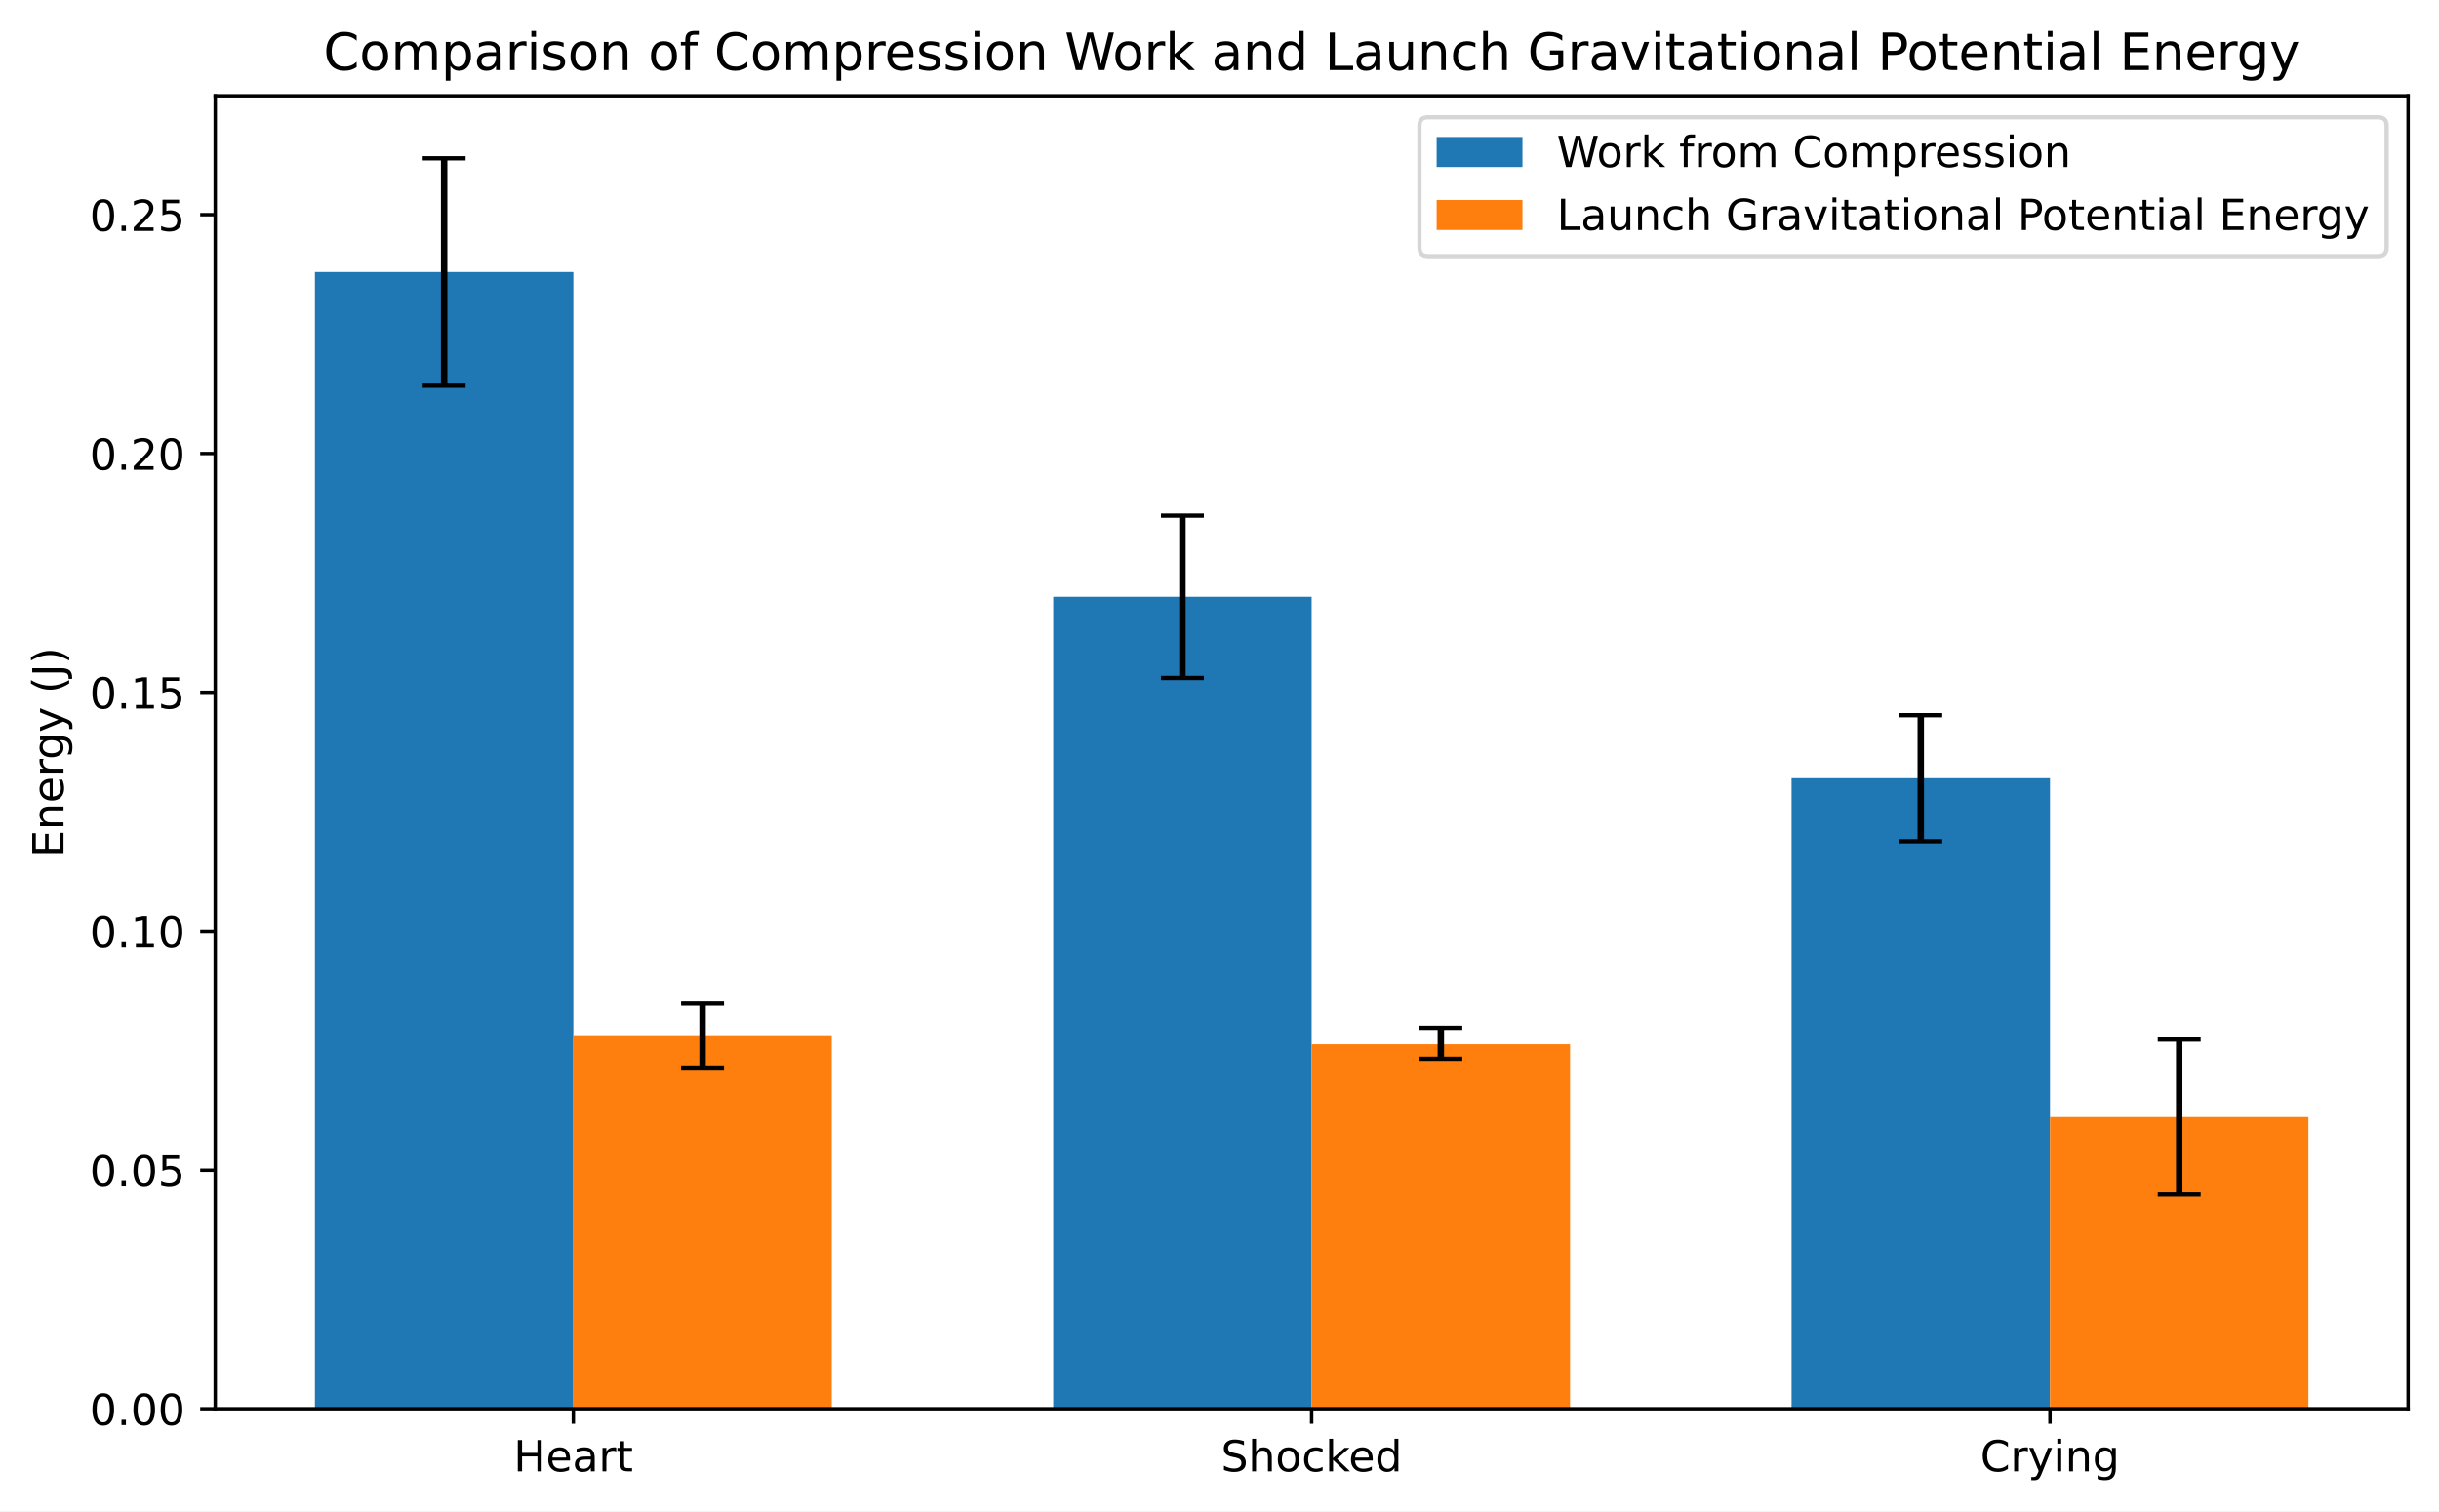
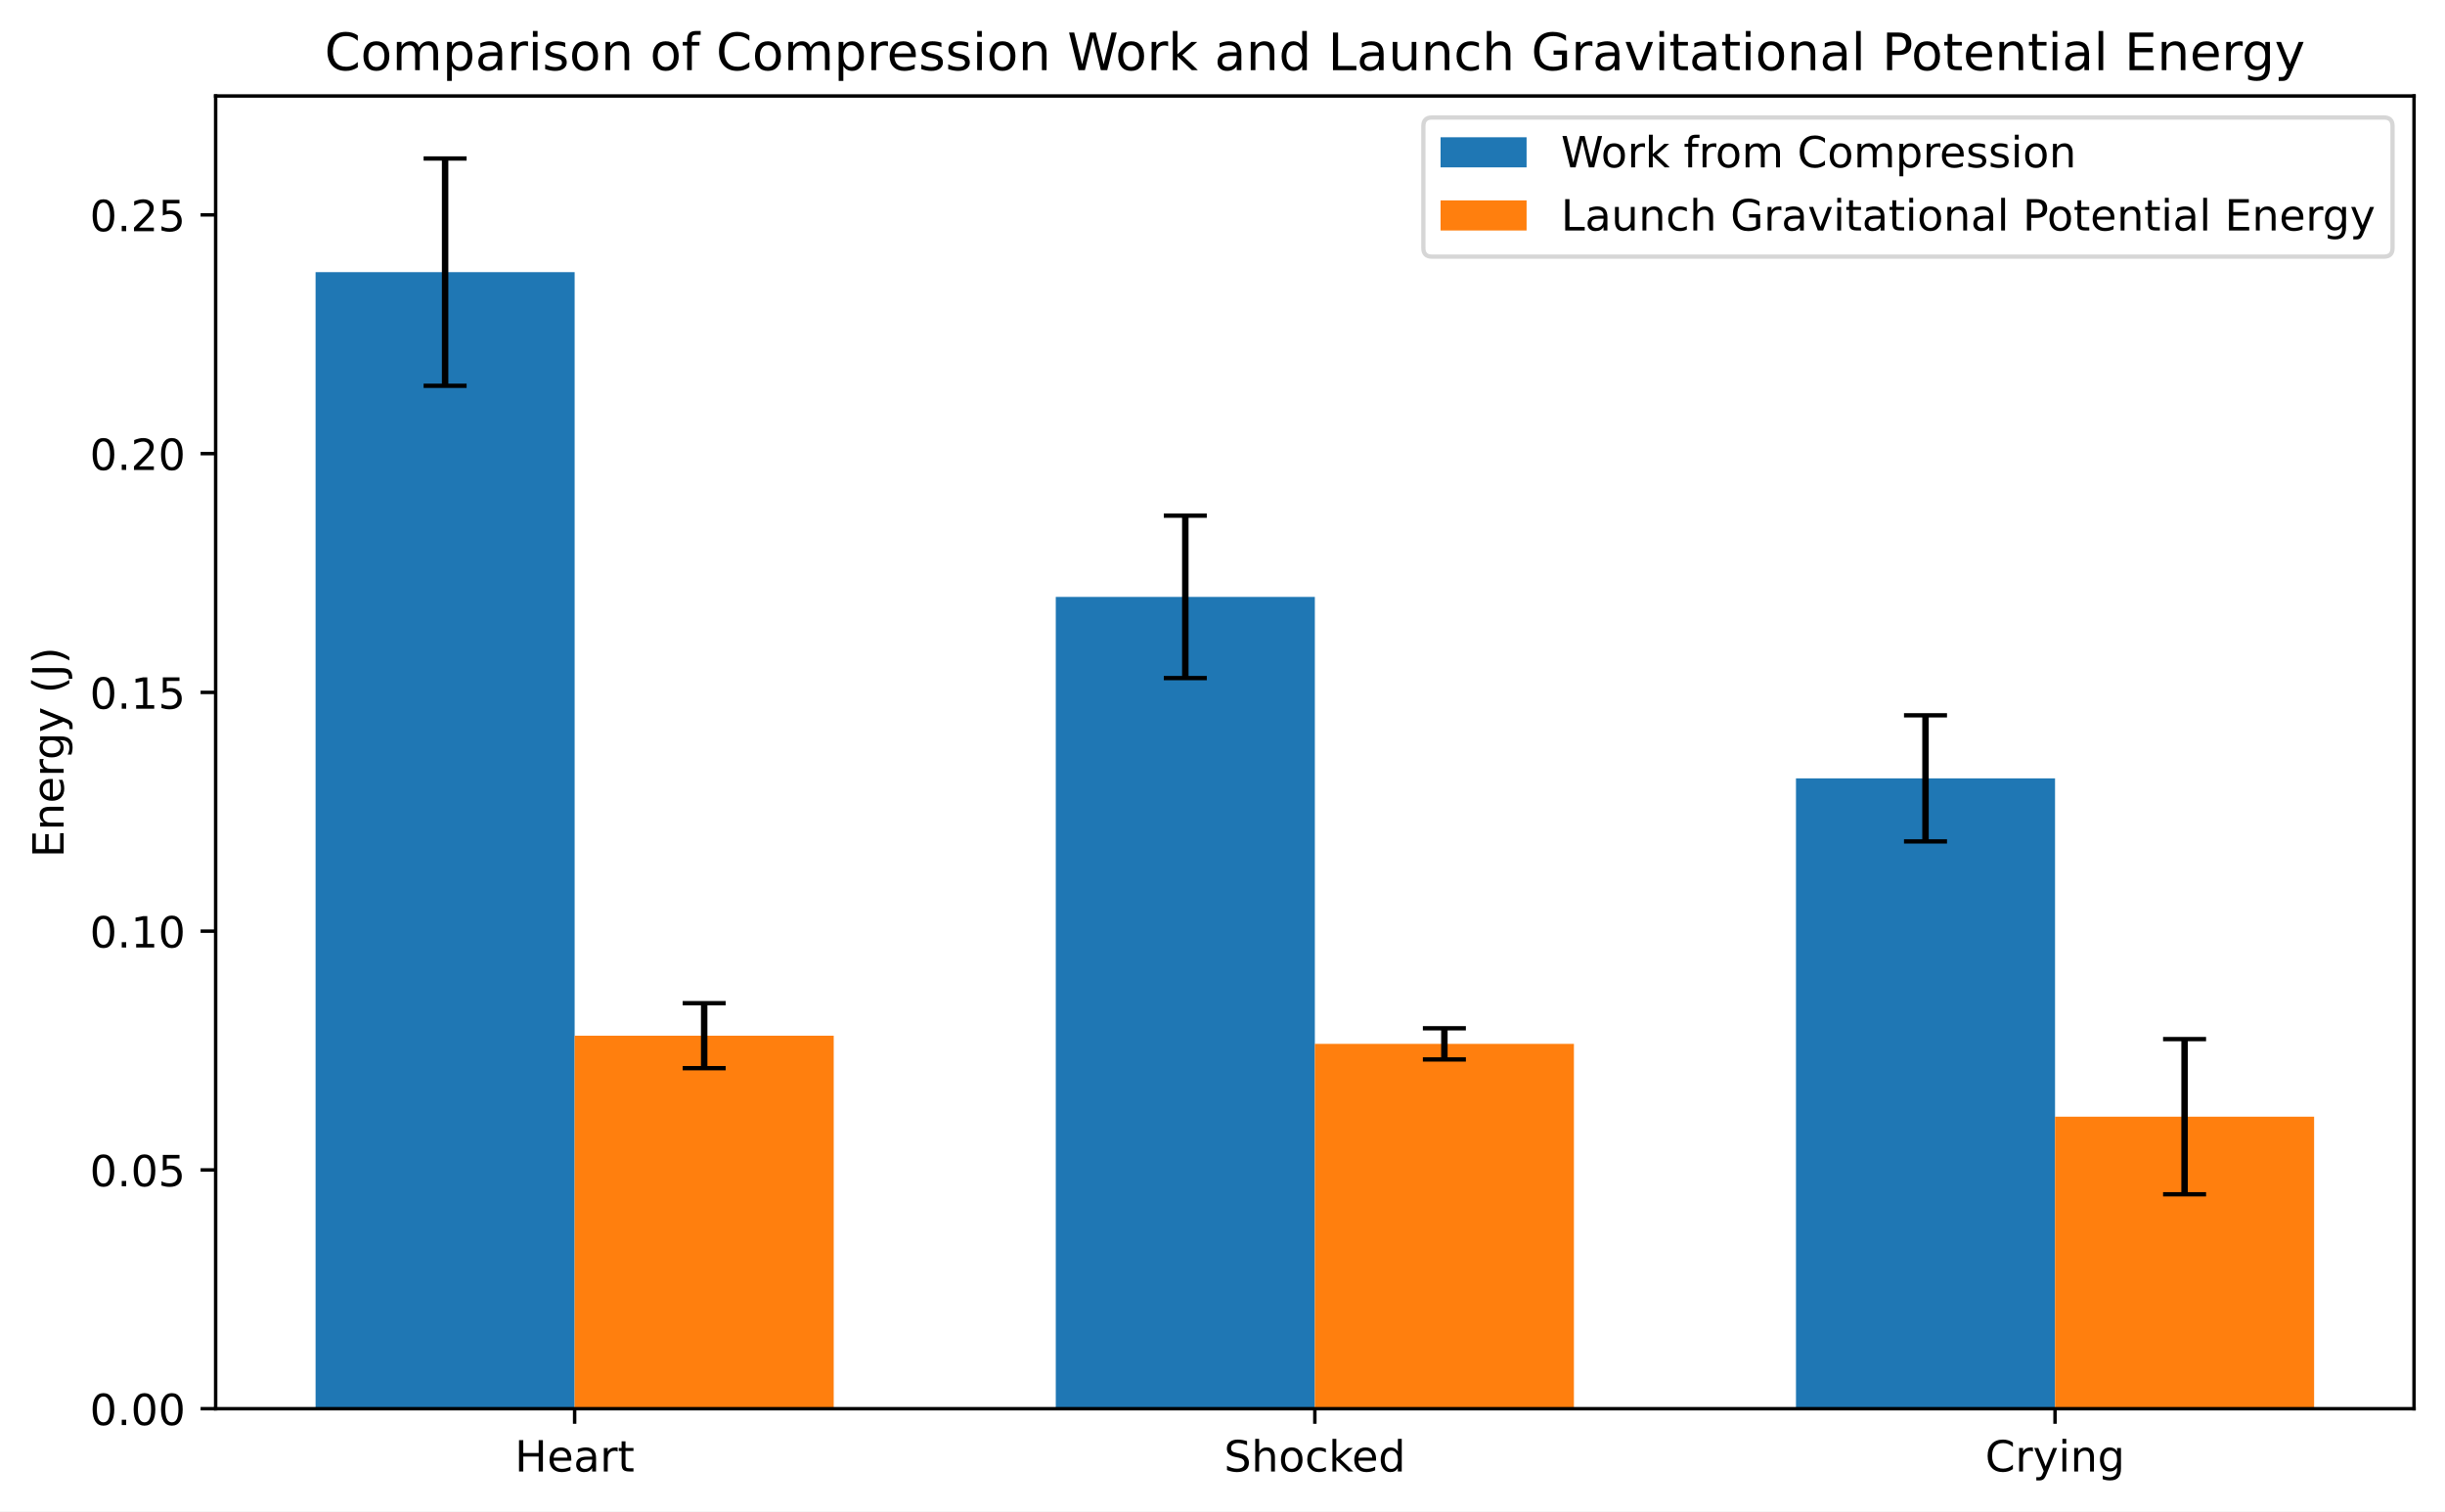
- <svg xmlns="http://www.w3.org/2000/svg" xmlns:xlink="http://www.w3.org/1999/xlink" width="568.299pt" height="352.156pt" viewBox="0 0 568.299 352.156" version="1.1">
+ <svg xmlns="http://www.w3.org/2000/svg" xmlns:xlink="http://www.w3.org/1999/xlink" width="568.524pt" height="351.436pt" viewBox="0 0 568.524 351.436" version="1.1">
  <defs>
    <style type="text/css">*{stroke-linejoin: round; stroke-linecap: butt}</style>
  </defs>
  <g id="figure_1">
    <g id="patch_1">
-       <path d="M 0 352.156  L 568.299 352.156  L 568.299 0  L 0 0  z " style="fill: #ffffff" />
+       <path d="M 0 351.436  L 568.524 351.436  L 568.524 0  L 0 0  z " style="fill: #ffffff" />
    </g>
    <g id="axes_1">
      <g id="patch_2">
-         <path d="M 50.144 328.278  L 561.099 328.278  L 561.099 22.318  L 50.144 22.318  z " style="fill: #ffffff" />
+         <path d="M 50.144 327.558  L 561.324 327.558  L 561.324 22.318  L 50.144 22.318  z " style="fill: #ffffff" />
      </g>
      <g id="patch_3">
-         <path d="M 73.369 328.278  L 133.583 328.278  L 133.583 63.378  L 73.369 63.378  z " clip-path="url(#pbc388dd946)" style="fill: #1f77b4" />
+         <path d="M 73.379 327.558  L 133.619 327.558  L 133.619 63.281  L 73.379 63.281  z " clip-path="url(#p29246446b5)" style="fill: #1f77b4" />
      </g>
      <g id="patch_4">
-         <path d="M 245.408 328.278  L 305.621 328.278  L 305.621 139.064  L 245.408 139.064  z " clip-path="url(#pbc388dd946)" style="fill: #1f77b4" />
+         <path d="M 245.494 327.558  L 305.734 327.558  L 305.734 138.789  L 245.494 138.789  z " clip-path="url(#p29246446b5)" style="fill: #1f77b4" />
      </g>
      <g id="patch_5">
-         <path d="M 417.446 328.278  L 477.66 328.278  L 477.66 181.359  L 417.446 181.359  z " clip-path="url(#pbc388dd946)" style="fill: #1f77b4" />
+         <path d="M 417.608 327.558  L 477.848 327.558  L 477.848 180.984  L 417.608 180.984  z " clip-path="url(#p29246446b5)" style="fill: #1f77b4" />
      </g>
      <g id="patch_6">
-         <path d="M 133.583 328.278  L 193.796 328.278  L 193.796 241.339  L 133.583 241.339  z " clip-path="url(#pbc388dd946)" style="fill: #ff7f0e" />
+         <path d="M 133.619 327.558  L 193.859 327.558  L 193.859 240.823  L 133.619 240.823  z " clip-path="url(#p29246446b5)" style="fill: #ff7f0e" />
      </g>
      <g id="patch_7">
-         <path d="M 305.621 328.278  L 365.835 328.278  L 365.835 243.241  L 305.621 243.241  z " clip-path="url(#pbc388dd946)" style="fill: #ff7f0e" />
+         <path d="M 305.734 327.558  L 365.974 327.558  L 365.974 242.722  L 305.734 242.722  z " clip-path="url(#p29246446b5)" style="fill: #ff7f0e" />
      </g>
      <g id="patch_8">
-         <path d="M 477.66 328.278  L 537.874 328.278  L 537.874 260.218  L 477.66 260.218  z " clip-path="url(#pbc388dd946)" style="fill: #ff7f0e" />
+         <path d="M 477.848 327.558  L 538.088 327.558  L 538.088 259.658  L 477.848 259.658  z " clip-path="url(#p29246446b5)" style="fill: #ff7f0e" />
      </g>
      <g id="matplotlib.axis_1">
        <g id="xtick_1">
          <g id="line2d_1">
            <defs>
-               <path id="m16e2a3ed8b" d="M 0 0  L 0 3.5  " style="stroke: #000000; stroke-width: 0.8" />
+               <path id="ma2f8fd6ede" d="M 0 0  L 0 3.5  " style="stroke: #000000; stroke-width: 0.8" />
            </defs>
            <g>
-               <use xlink:href="#m16e2a3ed8b" x="133.583" y="328.278" style="stroke: #000000; stroke-width: 0.8" />
+               <use xlink:href="#ma2f8fd6ede" x="133.619" y="327.558" style="stroke: #000000; stroke-width: 0.8" />
            </g>
          </g>
          <g id="text_1">
-             <g transform="translate(119.6661 342.8766) scale(0.1 -0.1)">
+             <g transform="translate(119.7029 342.1566) scale(0.1 -0.1)">
              <defs>
                <path id="DejaVuSans-48" d="M 628 4666  L 1259 4666  L 1259 2753  L 3553 2753  L 3553 4666  L 4184 4666  L 4184 0  L 3553 0  L 3553 2222  L 1259 2222  L 1259 0  L 628 0  L 628 4666  z " transform="scale(0.015625)" />
                <path id="DejaVuSans-65" d="M 3597 1894  L 3597 1613  L 953 1613  Q 991 1019 1311 708  Q 1631 397 2203 397  Q 2534 397 2845 478  Q 3156 559 3463 722  L 3463 178  Q 3153 47 2828 -22  Q 2503 -91 2169 -91  Q 1331 -91 842 396  Q 353 884 353 1716  Q 353 2575 817 3079  Q 1281 3584 2069 3584  Q 2775 3584 3186 3129  Q 3597 2675 3597 1894  z M 3022 2063  Q 3016 2534 2758 2815  Q 2500 3097 2075 3097  Q 1594 3097 1305 2825  Q 1016 2553 972 2059  L 3022 2063  z " transform="scale(0.015625)" />
                <path id="DejaVuSans-61" d="M 2194 1759  Q 1497 1759 1228 1600  Q 959 1441 959 1056  Q 959 750 1161 570  Q 1363 391 1709 391  Q 2188 391 2477 730  Q 2766 1069 2766 1631  L 2766 1759  L 2194 1759  z M 3341 1997  L 3341 0  L 2766 0  L 2766 531  Q 2569 213 2275 61  Q 1981 -91 1556 -91  Q 1019 -91 701 211  Q 384 513 384 1019  Q 384 1609 779 1909  Q 1175 2209 1959 2209  L 2766 2209  L 2766 2266  Q 2766 2663 2505 2880  Q 2244 3097 1772 3097  Q 1472 3097 1187 3025  Q 903 2953 641 2809  L 641 3341  Q 956 3463 1253 3523  Q 1550 3584 1831 3584  Q 2591 3584 2966 3190  Q 3341 2797 3341 1997  z " transform="scale(0.015625)" />
                <path id="DejaVuSans-72" d="M 2631 2963  Q 2534 3019 2420 3045  Q 2306 3072 2169 3072  Q 1681 3072 1420 2755  Q 1159 2438 1159 1844  L 1159 0  L 581 0  L 581 3500  L 1159 3500  L 1159 2956  Q 1341 3275 1631 3429  Q 1922 3584 2338 3584  Q 2397 3584 2469 3576  Q 2541 3569 2628 3553  L 2631 2963  z " transform="scale(0.015625)" />
                <path id="DejaVuSans-74" d="M 1172 4494  L 1172 3500  L 2356 3500  L 2356 3053  L 1172 3053  L 1172 1153  Q 1172 725 1289 603  Q 1406 481 1766 481  L 2356 481  L 2356 0  L 1766 0  Q 1100 0 847 248  Q 594 497 594 1153  L 594 3053  L 172 3053  L 172 3500  L 594 3500  L 594 4494  L 1172 4494  z " transform="scale(0.015625)" />
              </defs>
              <use xlink:href="#DejaVuSans-48" />
              <use xlink:href="#DejaVuSans-65" transform="translate(75.19531 0)" />
              <use xlink:href="#DejaVuSans-61" transform="translate(136.7188 0)" />
              <use xlink:href="#DejaVuSans-72" transform="translate(197.998 0)" />
              <use xlink:href="#DejaVuSans-74" transform="translate(239.1113 0)" />
            </g>
          </g>
        </g>
        <g id="xtick_2">
          <g id="line2d_2">
            <g>
-               <use xlink:href="#m16e2a3ed8b" x="305.621" y="328.278" style="stroke: #000000; stroke-width: 0.8" />
+               <use xlink:href="#ma2f8fd6ede" x="305.734" y="327.558" style="stroke: #000000; stroke-width: 0.8" />
            </g>
          </g>
          <g id="text_2">
-             <g transform="translate(284.5048 342.8766) scale(0.1 -0.1)">
+             <g transform="translate(284.6173 342.1566) scale(0.1 -0.1)">
              <defs>
                <path id="DejaVuSans-53" d="M 3425 4513  L 3425 3897  Q 3066 4069 2747 4153  Q 2428 4238 2131 4238  Q 1616 4238 1336 4038  Q 1056 3838 1056 3469  Q 1056 3159 1242 3001  Q 1428 2844 1947 2747  L 2328 2669  Q 3034 2534 3370 2195  Q 3706 1856 3706 1288  Q 3706 609 3251 259  Q 2797 -91 1919 -91  Q 1588 -91 1214 -16  Q 841 59 441 206  L 441 856  Q 825 641 1194 531  Q 1563 422 1919 422  Q 2459 422 2753 634  Q 3047 847 3047 1241  Q 3047 1584 2836 1778  Q 2625 1972 2144 2069  L 1759 2144  Q 1053 2284 737 2584  Q 422 2884 422 3419  Q 422 4038 858 4394  Q 1294 4750 2059 4750  Q 2388 4750 2728 4690  Q 3069 4631 3425 4513  z " transform="scale(0.015625)" />
                <path id="DejaVuSans-68" d="M 3513 2113  L 3513 0  L 2938 0  L 2938 2094  Q 2938 2591 2744 2837  Q 2550 3084 2163 3084  Q 1697 3084 1428 2787  Q 1159 2491 1159 1978  L 1159 0  L 581 0  L 581 4863  L 1159 4863  L 1159 2956  Q 1366 3272 1645 3428  Q 1925 3584 2291 3584  Q 2894 3584 3203 3211  Q 3513 2838 3513 2113  z " transform="scale(0.015625)" />
                <path id="DejaVuSans-6f" d="M 1959 3097  Q 1497 3097 1228 2736  Q 959 2375 959 1747  Q 959 1119 1226 758  Q 1494 397 1959 397  Q 2419 397 2687 759  Q 2956 1122 2956 1747  Q 2956 2369 2687 2733  Q 2419 3097 1959 3097  z M 1959 3584  Q 2709 3584 3137 3096  Q 3566 2609 3566 1747  Q 3566 888 3137 398  Q 2709 -91 1959 -91  Q 1206 -91 779 398  Q 353 888 353 1747  Q 353 2609 779 3096  Q 1206 3584 1959 3584  z " transform="scale(0.015625)" />
                <path id="DejaVuSans-63" d="M 3122 3366  L 3122 2828  Q 2878 2963 2633 3030  Q 2388 3097 2138 3097  Q 1578 3097 1268 2742  Q 959 2388 959 1747  Q 959 1106 1268 751  Q 1578 397 2138 397  Q 2388 397 2633 464  Q 2878 531 3122 666  L 3122 134  Q 2881 22 2623 -34  Q 2366 -91 2075 -91  Q 1284 -91 818 406  Q 353 903 353 1747  Q 353 2603 823 3093  Q 1294 3584 2113 3584  Q 2378 3584 2631 3529  Q 2884 3475 3122 3366  z " transform="scale(0.015625)" />
                <path id="DejaVuSans-6b" d="M 581 4863  L 1159 4863  L 1159 1991  L 2875 3500  L 3609 3500  L 1753 1863  L 3688 0  L 2938 0  L 1159 1709  L 1159 0  L 581 0  L 581 4863  z " transform="scale(0.015625)" />
                <path id="DejaVuSans-64" d="M 2906 2969  L 2906 4863  L 3481 4863  L 3481 0  L 2906 0  L 2906 525  Q 2725 213 2448 61  Q 2172 -91 1784 -91  Q 1150 -91 751 415  Q 353 922 353 1747  Q 353 2572 751 3078  Q 1150 3584 1784 3584  Q 2172 3584 2448 3432  Q 2725 3281 2906 2969  z M 947 1747  Q 947 1113 1208 752  Q 1469 391 1925 391  Q 2381 391 2643 752  Q 2906 1113 2906 1747  Q 2906 2381 2643 2742  Q 2381 3103 1925 3103  Q 1469 3103 1208 2742  Q 947 2381 947 1747  z " transform="scale(0.015625)" />
              </defs>
              <use xlink:href="#DejaVuSans-53" />
              <use xlink:href="#DejaVuSans-68" transform="translate(63.47656 0)" />
              <use xlink:href="#DejaVuSans-6f" transform="translate(126.8555 0)" />
              <use xlink:href="#DejaVuSans-63" transform="translate(188.0371 0)" />
              <use xlink:href="#DejaVuSans-6b" transform="translate(243.0176 0)" />
              <use xlink:href="#DejaVuSans-65" transform="translate(297.3027 0)" />
              <use xlink:href="#DejaVuSans-64" transform="translate(358.8262 0)" />
            </g>
          </g>
        </g>
        <g id="xtick_3">
          <g id="line2d_3">
            <g>
-               <use xlink:href="#m16e2a3ed8b" x="477.66" y="328.278" style="stroke: #000000; stroke-width: 0.8" />
+               <use xlink:href="#ma2f8fd6ede" x="477.848" y="327.558" style="stroke: #000000; stroke-width: 0.8" />
            </g>
          </g>
          <g id="text_3">
-             <g transform="translate(461.4217 342.8766) scale(0.1 -0.1)">
+             <g transform="translate(461.6099 342.1566) scale(0.1 -0.1)">
              <defs>
                <path id="DejaVuSans-43" d="M 4122 4306  L 4122 3641  Q 3803 3938 3442 4084  Q 3081 4231 2675 4231  Q 1875 4231 1450 3742  Q 1025 3253 1025 2328  Q 1025 1406 1450 917  Q 1875 428 2675 428  Q 3081 428 3442 575  Q 3803 722 4122 1019  L 4122 359  Q 3791 134 3420 21  Q 3050 -91 2638 -91  Q 1578 -91 968 557  Q 359 1206 359 2328  Q 359 3453 968 4101  Q 1578 4750 2638 4750  Q 3056 4750 3426 4639  Q 3797 4528 4122 4306  z " transform="scale(0.015625)" />
                <path id="DejaVuSans-79" d="M 2059 -325  Q 1816 -950 1584 -1140  Q 1353 -1331 966 -1331  L 506 -1331  L 506 -850  L 844 -850  Q 1081 -850 1212 -737  Q 1344 -625 1503 -206  L 1606 56  L 191 3500  L 800 3500  L 1894 763  L 2988 3500  L 3597 3500  L 2059 -325  z " transform="scale(0.015625)" />
                <path id="DejaVuSans-69" d="M 603 3500  L 1178 3500  L 1178 0  L 603 0  L 603 3500  z M 603 4863  L 1178 4863  L 1178 4134  L 603 4134  L 603 4863  z " transform="scale(0.015625)" />
                <path id="DejaVuSans-6e" d="M 3513 2113  L 3513 0  L 2938 0  L 2938 2094  Q 2938 2591 2744 2837  Q 2550 3084 2163 3084  Q 1697 3084 1428 2787  Q 1159 2491 1159 1978  L 1159 0  L 581 0  L 581 3500  L 1159 3500  L 1159 2956  Q 1366 3272 1645 3428  Q 1925 3584 2291 3584  Q 2894 3584 3203 3211  Q 3513 2838 3513 2113  z " transform="scale(0.015625)" />
                <path id="DejaVuSans-67" d="M 2906 1791  Q 2906 2416 2648 2759  Q 2391 3103 1925 3103  Q 1463 3103 1205 2759  Q 947 2416 947 1791  Q 947 1169 1205 825  Q 1463 481 1925 481  Q 2391 481 2648 825  Q 2906 1169 2906 1791  z M 3481 434  Q 3481 -459 3084 -895  Q 2688 -1331 1869 -1331  Q 1566 -1331 1297 -1286  Q 1028 -1241 775 -1147  L 775 -588  Q 1028 -725 1275 -790  Q 1522 -856 1778 -856  Q 2344 -856 2625 -561  Q 2906 -266 2906 331  L 2906 616  Q 2728 306 2450 153  Q 2172 0 1784 0  Q 1141 0 747 490  Q 353 981 353 1791  Q 353 2603 747 3093  Q 1141 3584 1784 3584  Q 2172 3584 2450 3431  Q 2728 3278 2906 2969  L 2906 3500  L 3481 3500  L 3481 434  z " transform="scale(0.015625)" />
              </defs>
              <use xlink:href="#DejaVuSans-43" />
              <use xlink:href="#DejaVuSans-72" transform="translate(69.82422 0)" />
              <use xlink:href="#DejaVuSans-79" transform="translate(110.9375 0)" />
              <use xlink:href="#DejaVuSans-69" transform="translate(170.1172 0)" />
              <use xlink:href="#DejaVuSans-6e" transform="translate(197.9004 0)" />
              <use xlink:href="#DejaVuSans-67" transform="translate(261.2793 0)" />
            </g>
          </g>
        </g>
      </g>
      <g id="matplotlib.axis_2">
        <g id="ytick_1">
          <g id="line2d_4">
            <defs>
-               <path id="m421b6f13b8" d="M 0 0  L -3.5 0  " style="stroke: #000000; stroke-width: 0.8" />
+               <path id="ma02448198e" d="M 0 0  L -3.5 0  " style="stroke: #000000; stroke-width: 0.8" />
            </defs>
            <g>
-               <use xlink:href="#m421b6f13b8" x="50.144" y="328.278" style="stroke: #000000; stroke-width: 0.8" />
+               <use xlink:href="#ma02448198e" x="50.144" y="327.558" style="stroke: #000000; stroke-width: 0.8" />
            </g>
          </g>
          <g id="text_4">
-             <g transform="translate(20.87813 332.0773) scale(0.1 -0.1)">
+             <g transform="translate(20.87813 331.3573) scale(0.1 -0.1)">
              <defs>
                <path id="DejaVuSans-30" d="M 2034 4250  Q 1547 4250 1301 3770  Q 1056 3291 1056 2328  Q 1056 1369 1301 889  Q 1547 409 2034 409  Q 2525 409 2770 889  Q 3016 1369 3016 2328  Q 3016 3291 2770 3770  Q 2525 4250 2034 4250  z M 2034 4750  Q 2819 4750 3233 4129  Q 3647 3509 3647 2328  Q 3647 1150 3233 529  Q 2819 -91 2034 -91  Q 1250 -91 836 529  Q 422 1150 422 2328  Q 422 3509 836 4129  Q 1250 4750 2034 4750  z " transform="scale(0.015625)" />
                <path id="DejaVuSans-2e" d="M 684 794  L 1344 794  L 1344 0  L 684 0  L 684 794  z " transform="scale(0.015625)" />
              </defs>
              <use xlink:href="#DejaVuSans-30" />
              <use xlink:href="#DejaVuSans-2e" transform="translate(63.62305 0)" />
              <use xlink:href="#DejaVuSans-30" transform="translate(95.41016 0)" />
              <use xlink:href="#DejaVuSans-30" transform="translate(159.0332 0)" />
            </g>
          </g>
        </g>
        <g id="ytick_2">
          <g id="line2d_5">
            <g>
-               <use xlink:href="#m421b6f13b8" x="50.144" y="272.627" style="stroke: #000000; stroke-width: 0.8" />
+               <use xlink:href="#ma02448198e" x="50.144" y="272.038" style="stroke: #000000; stroke-width: 0.8" />
            </g>
          </g>
          <g id="text_5">
-             <g transform="translate(20.87813 276.426) scale(0.1 -0.1)">
+             <g transform="translate(20.87813 275.837) scale(0.1 -0.1)">
              <defs>
                <path id="DejaVuSans-35" d="M 691 4666  L 3169 4666  L 3169 4134  L 1269 4134  L 1269 2991  Q 1406 3038 1543 3061  Q 1681 3084 1819 3084  Q 2600 3084 3056 2656  Q 3513 2228 3513 1497  Q 3513 744 3044 326  Q 2575 -91 1722 -91  Q 1428 -91 1123 -41  Q 819 9 494 109  L 494 744  Q 775 591 1075 516  Q 1375 441 1709 441  Q 2250 441 2565 725  Q 2881 1009 2881 1497  Q 2881 1984 2565 2268  Q 2250 2553 1709 2553  Q 1456 2553 1204 2497  Q 953 2441 691 2322  L 691 4666  z " transform="scale(0.015625)" />
              </defs>
              <use xlink:href="#DejaVuSans-30" />
              <use xlink:href="#DejaVuSans-2e" transform="translate(63.62305 0)" />
              <use xlink:href="#DejaVuSans-30" transform="translate(95.41016 0)" />
              <use xlink:href="#DejaVuSans-35" transform="translate(159.0332 0)" />
            </g>
          </g>
        </g>
        <g id="ytick_3">
          <g id="line2d_6">
            <g>
-               <use xlink:href="#m421b6f13b8" x="50.144" y="216.975" style="stroke: #000000; stroke-width: 0.8" />
+               <use xlink:href="#ma02448198e" x="50.144" y="216.517" style="stroke: #000000; stroke-width: 0.8" />
            </g>
          </g>
          <g id="text_6">
-             <g transform="translate(20.87813 220.7746) scale(0.1 -0.1)">
+             <g transform="translate(20.87813 220.3166) scale(0.1 -0.1)">
              <defs>
                <path id="DejaVuSans-31" d="M 794 531  L 1825 531  L 1825 4091  L 703 3866  L 703 4441  L 1819 4666  L 2450 4666  L 2450 531  L 3481 531  L 3481 0  L 794 0  L 794 531  z " transform="scale(0.015625)" />
              </defs>
              <use xlink:href="#DejaVuSans-30" />
              <use xlink:href="#DejaVuSans-2e" transform="translate(63.62305 0)" />
              <use xlink:href="#DejaVuSans-31" transform="translate(95.41016 0)" />
              <use xlink:href="#DejaVuSans-30" transform="translate(159.0332 0)" />
            </g>
          </g>
        </g>
        <g id="ytick_4">
          <g id="line2d_7">
            <g>
-               <use xlink:href="#m421b6f13b8" x="50.144" y="161.324" style="stroke: #000000; stroke-width: 0.8" />
+               <use xlink:href="#ma02448198e" x="50.144" y="160.997" style="stroke: #000000; stroke-width: 0.8" />
            </g>
          </g>
          <g id="text_7">
-             <g transform="translate(20.87813 165.1233) scale(0.1 -0.1)">
+             <g transform="translate(20.87813 164.7962) scale(0.1 -0.1)">
              <use xlink:href="#DejaVuSans-30" />
              <use xlink:href="#DejaVuSans-2e" transform="translate(63.62305 0)" />
              <use xlink:href="#DejaVuSans-31" transform="translate(95.41016 0)" />
              <use xlink:href="#DejaVuSans-35" transform="translate(159.0332 0)" />
            </g>
          </g>
        </g>
        <g id="ytick_5">
          <g id="line2d_8">
            <g>
-               <use xlink:href="#m421b6f13b8" x="50.144" y="105.673" style="stroke: #000000; stroke-width: 0.8" />
+               <use xlink:href="#ma02448198e" x="50.144" y="105.477" style="stroke: #000000; stroke-width: 0.8" />
            </g>
          </g>
          <g id="text_8">
-             <g transform="translate(20.87813 109.4719) scale(0.1 -0.1)">
+             <g transform="translate(20.87813 109.2758) scale(0.1 -0.1)">
              <defs>
                <path id="DejaVuSans-32" d="M 1228 531  L 3431 531  L 3431 0  L 469 0  L 469 531  Q 828 903 1448 1529  Q 2069 2156 2228 2338  Q 2531 2678 2651 2914  Q 2772 3150 2772 3378  Q 2772 3750 2511 3984  Q 2250 4219 1831 4219  Q 1534 4219 1204 4116  Q 875 4013 500 3803  L 500 4441  Q 881 4594 1212 4672  Q 1544 4750 1819 4750  Q 2544 4750 2975 4387  Q 3406 4025 3406 3419  Q 3406 3131 3298 2873  Q 3191 2616 2906 2266  Q 2828 2175 2409 1742  Q 1991 1309 1228 531  z " transform="scale(0.015625)" />
              </defs>
              <use xlink:href="#DejaVuSans-30" />
              <use xlink:href="#DejaVuSans-2e" transform="translate(63.62305 0)" />
              <use xlink:href="#DejaVuSans-32" transform="translate(95.41016 0)" />
              <use xlink:href="#DejaVuSans-30" transform="translate(159.0332 0)" />
            </g>
          </g>
        </g>
        <g id="ytick_6">
          <g id="line2d_9">
            <g>
-               <use xlink:href="#m421b6f13b8" x="50.144" y="50.021" style="stroke: #000000; stroke-width: 0.8" />
+               <use xlink:href="#ma02448198e" x="50.144" y="49.956" style="stroke: #000000; stroke-width: 0.8" />
            </g>
          </g>
          <g id="text_9">
-             <g transform="translate(20.87813 53.82059) scale(0.1 -0.1)">
+             <g transform="translate(20.87813 53.75539) scale(0.1 -0.1)">
              <use xlink:href="#DejaVuSans-30" />
              <use xlink:href="#DejaVuSans-2e" transform="translate(63.62305 0)" />
              <use xlink:href="#DejaVuSans-32" transform="translate(95.41016 0)" />
              <use xlink:href="#DejaVuSans-35" transform="translate(159.0332 0)" />
            </g>
          </g>
        </g>
        <g id="text_10">
-           <g transform="translate(14.79844 199.77) rotate(-90) scale(0.1 -0.1)">
+           <g transform="translate(14.79844 199.41) rotate(-90) scale(0.1 -0.1)">
            <defs>
              <path id="DejaVuSans-45" d="M 628 4666  L 3578 4666  L 3578 4134  L 1259 4134  L 1259 2753  L 3481 2753  L 3481 2222  L 1259 2222  L 1259 531  L 3634 531  L 3634 0  L 628 0  L 628 4666  z " transform="scale(0.015625)" />
              <path id="DejaVuSans-20" transform="scale(0.015625)" />
              <path id="DejaVuSans-28" d="M 1984 4856  Q 1566 4138 1362 3434  Q 1159 2731 1159 2009  Q 1159 1288 1364 580  Q 1569 -128 1984 -844  L 1484 -844  Q 1016 -109 783 600  Q 550 1309 550 2009  Q 550 2706 781 3412  Q 1013 4119 1484 4856  L 1984 4856  z " transform="scale(0.015625)" />
              <path id="DejaVuSans-4a" d="M 628 4666  L 1259 4666  L 1259 325  Q 1259 -519 939 -900  Q 619 -1281 -91 -1281  L -331 -1281  L -331 -750  L -134 -750  Q 284 -750 456 -515  Q 628 -281 628 325  L 628 4666  z " transform="scale(0.015625)" />
              <path id="DejaVuSans-29" d="M 513 4856  L 1013 4856  Q 1481 4119 1714 3412  Q 1947 2706 1947 2009  Q 1947 1309 1714 600  Q 1481 -109 1013 -844  L 513 -844  Q 928 -128 1133 580  Q 1338 1288 1338 2009  Q 1338 2731 1133 3434  Q 928 4138 513 4856  z " transform="scale(0.015625)" />
            </defs>
            <use xlink:href="#DejaVuSans-45" />
            <use xlink:href="#DejaVuSans-6e" transform="translate(63.18359 0)" />
            <use xlink:href="#DejaVuSans-65" transform="translate(126.5625 0)" />
            <use xlink:href="#DejaVuSans-72" transform="translate(188.0859 0)" />
            <use xlink:href="#DejaVuSans-67" transform="translate(227.4492 0)" />
            <use xlink:href="#DejaVuSans-79" transform="translate(290.9258 0)" />
            <use xlink:href="#DejaVuSans-20" transform="translate(350.1055 0)" />
            <use xlink:href="#DejaVuSans-28" transform="translate(381.8926 0)" />
            <use xlink:href="#DejaVuSans-4a" transform="translate(420.9062 0)" />
            <use xlink:href="#DejaVuSans-29" transform="translate(450.3984 0)" />
          </g>
        </g>
      </g>
      <g id="LineCollection_1">
-         <path d="M 103.476 89.868  L 103.476 36.888  " clip-path="url(#pbc388dd946)" style="fill: none; stroke: #000000; stroke-width: 1.5" />
-         <path d="M 275.514 157.985  L 275.514 120.142  " clip-path="url(#pbc388dd946)" style="fill: none; stroke: #000000; stroke-width: 1.5" />
-         <path d="M 447.553 196.051  L 447.553 166.667  " clip-path="url(#pbc388dd946)" style="fill: none; stroke: #000000; stroke-width: 1.5" />
+         <path d="M 103.499 89.709  L 103.499 36.853  " clip-path="url(#p29246446b5)" style="fill: none; stroke: #000000; stroke-width: 1.5" />
+         <path d="M 275.614 157.666  L 275.614 119.912  " clip-path="url(#p29246446b5)" style="fill: none; stroke: #000000; stroke-width: 1.5" />
+         <path d="M 447.728 195.642  L 447.728 166.327  " clip-path="url(#p29246446b5)" style="fill: none; stroke: #000000; stroke-width: 1.5" />
      </g>
      <g id="line2d_10">
        <defs>
-           <path id="m068df2e1d1" d="M 5 0  L -5 -0  " style="stroke: #000000" />
+           <path id="m89ea04fe81" d="M 5 0  L -5 -0  " style="stroke: #000000" />
        </defs>
-         <g clip-path="url(#pbc388dd946)">
-           <use xlink:href="#m068df2e1d1" x="103.476" y="89.868" style="fill: #1f77b4; stroke: #000000" />
-           <use xlink:href="#m068df2e1d1" x="275.514" y="157.985" style="fill: #1f77b4; stroke: #000000" />
-           <use xlink:href="#m068df2e1d1" x="447.553" y="196.051" style="fill: #1f77b4; stroke: #000000" />
+         <g clip-path="url(#p29246446b5)">
+           <use xlink:href="#m89ea04fe81" x="103.499" y="89.709" style="fill: #1f77b4; stroke: #000000" />
+           <use xlink:href="#m89ea04fe81" x="275.614" y="157.666" style="fill: #1f77b4; stroke: #000000" />
+           <use xlink:href="#m89ea04fe81" x="447.728" y="195.642" style="fill: #1f77b4; stroke: #000000" />
        </g>
      </g>
      <g id="line2d_11">
-         <g clip-path="url(#pbc388dd946)">
-           <use xlink:href="#m068df2e1d1" x="103.476" y="36.888" style="fill: #1f77b4; stroke: #000000" />
-           <use xlink:href="#m068df2e1d1" x="275.514" y="120.142" style="fill: #1f77b4; stroke: #000000" />
-           <use xlink:href="#m068df2e1d1" x="447.553" y="166.667" style="fill: #1f77b4; stroke: #000000" />
+         <g clip-path="url(#p29246446b5)">
+           <use xlink:href="#m89ea04fe81" x="103.499" y="36.853" style="fill: #1f77b4; stroke: #000000" />
+           <use xlink:href="#m89ea04fe81" x="275.614" y="119.912" style="fill: #1f77b4; stroke: #000000" />
+           <use xlink:href="#m89ea04fe81" x="447.728" y="166.327" style="fill: #1f77b4; stroke: #000000" />
        </g>
      </g>
      <g id="LineCollection_2">
-         <path d="M 163.689 248.918  L 163.689 233.76  " clip-path="url(#pbc388dd946)" style="fill: none; stroke: #000000; stroke-width: 1.5" />
-         <path d="M 335.728 246.871  L 335.728 239.612  " clip-path="url(#pbc388dd946)" style="fill: none; stroke: #000000; stroke-width: 1.5" />
-         <path d="M 507.767 278.299  L 507.767 242.137  " clip-path="url(#pbc388dd946)" style="fill: none; stroke: #000000; stroke-width: 1.5" />
+         <path d="M 163.739 248.384  L 163.739 233.262  " clip-path="url(#p29246446b5)" style="fill: none; stroke: #000000; stroke-width: 1.5" />
+         <path d="M 335.854 246.343  L 335.854 239.1  " clip-path="url(#p29246446b5)" style="fill: none; stroke: #000000; stroke-width: 1.5" />
+         <path d="M 507.968 277.696  L 507.968 241.619  " clip-path="url(#p29246446b5)" style="fill: none; stroke: #000000; stroke-width: 1.5" />
      </g>
      <g id="line2d_12">
-         <g clip-path="url(#pbc388dd946)">
-           <use xlink:href="#m068df2e1d1" x="163.689" y="248.918" style="fill: #1f77b4; stroke: #000000" />
-           <use xlink:href="#m068df2e1d1" x="335.728" y="246.871" style="fill: #1f77b4; stroke: #000000" />
-           <use xlink:href="#m068df2e1d1" x="507.767" y="278.299" style="fill: #1f77b4; stroke: #000000" />
+         <g clip-path="url(#p29246446b5)">
+           <use xlink:href="#m89ea04fe81" x="163.739" y="248.384" style="fill: #1f77b4; stroke: #000000" />
+           <use xlink:href="#m89ea04fe81" x="335.854" y="246.343" style="fill: #1f77b4; stroke: #000000" />
+           <use xlink:href="#m89ea04fe81" x="507.968" y="277.696" style="fill: #1f77b4; stroke: #000000" />
        </g>
      </g>
      <g id="line2d_13">
-         <g clip-path="url(#pbc388dd946)">
-           <use xlink:href="#m068df2e1d1" x="163.689" y="233.76" style="fill: #1f77b4; stroke: #000000" />
-           <use xlink:href="#m068df2e1d1" x="335.728" y="239.612" style="fill: #1f77b4; stroke: #000000" />
-           <use xlink:href="#m068df2e1d1" x="507.767" y="242.137" style="fill: #1f77b4; stroke: #000000" />
+         <g clip-path="url(#p29246446b5)">
+           <use xlink:href="#m89ea04fe81" x="163.739" y="233.262" style="fill: #1f77b4; stroke: #000000" />
+           <use xlink:href="#m89ea04fe81" x="335.854" y="239.1" style="fill: #1f77b4; stroke: #000000" />
+           <use xlink:href="#m89ea04fe81" x="507.968" y="241.619" style="fill: #1f77b4; stroke: #000000" />
        </g>
      </g>
      <g id="patch_9">
-         <path d="M 50.144 328.278  L 50.144 22.318  " style="fill: none; stroke: #000000; stroke-width: 0.8; stroke-linejoin: miter; stroke-linecap: square" />
+         <path d="M 50.144 327.558  L 50.144 22.318  " style="fill: none; stroke: #000000; stroke-width: 0.8; stroke-linejoin: miter; stroke-linecap: square" />
      </g>
      <g id="patch_10">
-         <path d="M 561.099 328.278  L 561.099 22.318  " style="fill: none; stroke: #000000; stroke-width: 0.8; stroke-linejoin: miter; stroke-linecap: square" />
+         <path d="M 561.324 327.558  L 561.324 22.318  " style="fill: none; stroke: #000000; stroke-width: 0.8; stroke-linejoin: miter; stroke-linecap: square" />
      </g>
      <g id="patch_11">
-         <path d="M 50.144 328.278  L 561.099 328.278  " style="fill: none; stroke: #000000; stroke-width: 0.8; stroke-linejoin: miter; stroke-linecap: square" />
+         <path d="M 50.144 327.558  L 561.324 327.558  " style="fill: none; stroke: #000000; stroke-width: 0.8; stroke-linejoin: miter; stroke-linecap: square" />
      </g>
      <g id="patch_12">
-         <path d="M 50.144 22.318  L 561.099 22.318  " style="fill: none; stroke: #000000; stroke-width: 0.8; stroke-linejoin: miter; stroke-linecap: square" />
+         <path d="M 50.144 22.318  L 561.324 22.318  " style="fill: none; stroke: #000000; stroke-width: 0.8; stroke-linejoin: miter; stroke-linecap: square" />
      </g>
      <g id="text_11">
-         <g transform="translate(75.35719 16.31812) scale(0.12 -0.12)">
+         <g transform="translate(75.46969 16.31812) scale(0.12 -0.12)">
          <defs>
            <path id="DejaVuSans-6d" d="M 3328 2828  Q 3544 3216 3844 3400  Q 4144 3584 4550 3584  Q 5097 3584 5394 3201  Q 5691 2819 5691 2113  L 5691 0  L 5113 0  L 5113 2094  Q 5113 2597 4934 2840  Q 4756 3084 4391 3084  Q 3944 3084 3684 2787  Q 3425 2491 3425 1978  L 3425 0  L 2847 0  L 2847 2094  Q 2847 2600 2669 2842  Q 2491 3084 2119 3084  Q 1678 3084 1418 2786  Q 1159 2488 1159 1978  L 1159 0  L 581 0  L 581 3500  L 1159 3500  L 1159 2956  Q 1356 3278 1631 3431  Q 1906 3584 2284 3584  Q 2666 3584 2933 3390  Q 3200 3197 3328 2828  z " transform="scale(0.015625)" />
            <path id="DejaVuSans-70" d="M 1159 525  L 1159 -1331  L 581 -1331  L 581 3500  L 1159 3500  L 1159 2969  Q 1341 3281 1617 3432  Q 1894 3584 2278 3584  Q 2916 3584 3314 3078  Q 3713 2572 3713 1747  Q 3713 922 3314 415  Q 2916 -91 2278 -91  Q 1894 -91 1617 61  Q 1341 213 1159 525  z M 3116 1747  Q 3116 2381 2855 2742  Q 2594 3103 2138 3103  Q 1681 3103 1420 2742  Q 1159 2381 1159 1747  Q 1159 1113 1420 752  Q 1681 391 2138 391  Q 2594 391 2855 752  Q 3116 1113 3116 1747  z " transform="scale(0.015625)" />
            <path id="DejaVuSans-73" d="M 2834 3397  L 2834 2853  Q 2591 2978 2328 3040  Q 2066 3103 1784 3103  Q 1356 3103 1142 2972  Q 928 2841 928 2578  Q 928 2378 1081 2264  Q 1234 2150 1697 2047  L 1894 2003  Q 2506 1872 2764 1633  Q 3022 1394 3022 966  Q 3022 478 2636 193  Q 2250 -91 1575 -91  Q 1294 -91 989 -36  Q 684 19 347 128  L 347 722  Q 666 556 975 473  Q 1284 391 1588 391  Q 1994 391 2212 530  Q 2431 669 2431 922  Q 2431 1156 2273 1281  Q 2116 1406 1581 1522  L 1381 1569  Q 847 1681 609 1914  Q 372 2147 372 2553  Q 372 3047 722 3315  Q 1072 3584 1716 3584  Q 2034 3584 2315 3537  Q 2597 3491 2834 3397  z " transform="scale(0.015625)" />
            <path id="DejaVuSans-66" d="M 2375 4863  L 2375 4384  L 1825 4384  Q 1516 4384 1395 4259  Q 1275 4134 1275 3809  L 1275 3500  L 2222 3500  L 2222 3053  L 1275 3053  L 1275 0  L 697 0  L 697 3053  L 147 3053  L 147 3500  L 697 3500  L 697 3744  Q 697 4328 969 4595  Q 1241 4863 1831 4863  L 2375 4863  z " transform="scale(0.015625)" />
            <path id="DejaVuSans-57" d="M 213 4666  L 850 4666  L 1831 722  L 2809 4666  L 3519 4666  L 4500 722  L 5478 4666  L 6119 4666  L 4947 0  L 4153 0  L 3169 4050  L 2175 0  L 1381 0  L 213 4666  z " transform="scale(0.015625)" />
            <path id="DejaVuSans-4c" d="M 628 4666  L 1259 4666  L 1259 531  L 3531 531  L 3531 0  L 628 0  L 628 4666  z " transform="scale(0.015625)" />
            <path id="DejaVuSans-75" d="M 544 1381  L 544 3500  L 1119 3500  L 1119 1403  Q 1119 906 1312 657  Q 1506 409 1894 409  Q 2359 409 2629 706  Q 2900 1003 2900 1516  L 2900 3500  L 3475 3500  L 3475 0  L 2900 0  L 2900 538  Q 2691 219 2414 64  Q 2138 -91 1772 -91  Q 1169 -91 856 284  Q 544 659 544 1381  z M 1991 3584  L 1991 3584  z " transform="scale(0.015625)" />
            <path id="DejaVuSans-47" d="M 3809 666  L 3809 1919  L 2778 1919  L 2778 2438  L 4434 2438  L 4434 434  Q 4069 175 3628 42  Q 3188 -91 2688 -91  Q 1594 -91 976 548  Q 359 1188 359 2328  Q 359 3472 976 4111  Q 1594 4750 2688 4750  Q 3144 4750 3555 4637  Q 3966 4525 4313 4306  L 4313 3634  Q 3963 3931 3569 4081  Q 3175 4231 2741 4231  Q 1884 4231 1454 3753  Q 1025 3275 1025 2328  Q 1025 1384 1454 906  Q 1884 428 2741 428  Q 3075 428 3337 486  Q 3600 544 3809 666  z " transform="scale(0.015625)" />
            <path id="DejaVuSans-76" d="M 191 3500  L 800 3500  L 1894 563  L 2988 3500  L 3597 3500  L 2284 0  L 1503 0  L 191 3500  z " transform="scale(0.015625)" />
            <path id="DejaVuSans-6c" d="M 603 4863  L 1178 4863  L 1178 0  L 603 0  L 603 4863  z " transform="scale(0.015625)" />
            <path id="DejaVuSans-50" d="M 1259 4147  L 1259 2394  L 2053 2394  Q 2494 2394 2734 2622  Q 2975 2850 2975 3272  Q 2975 3691 2734 3919  Q 2494 4147 2053 4147  L 1259 4147  z M 628 4666  L 2053 4666  Q 2838 4666 3239 4311  Q 3641 3956 3641 3272  Q 3641 2581 3239 2228  Q 2838 1875 2053 1875  L 1259 1875  L 1259 0  L 628 0  L 628 4666  z " transform="scale(0.015625)" />
          </defs>
          <use xlink:href="#DejaVuSans-43" />
          <use xlink:href="#DejaVuSans-6f" transform="translate(69.82422 0)" />
          <use xlink:href="#DejaVuSans-6d" transform="translate(131.0059 0)" />
          <use xlink:href="#DejaVuSans-70" transform="translate(228.418 0)" />
          <use xlink:href="#DejaVuSans-61" transform="translate(291.8945 0)" />
          <use xlink:href="#DejaVuSans-72" transform="translate(353.1738 0)" />
          <use xlink:href="#DejaVuSans-69" transform="translate(394.2871 0)" />
          <use xlink:href="#DejaVuSans-73" transform="translate(422.0703 0)" />
          <use xlink:href="#DejaVuSans-6f" transform="translate(474.1699 0)" />
          <use xlink:href="#DejaVuSans-6e" transform="translate(535.3516 0)" />
          <use xlink:href="#DejaVuSans-20" transform="translate(598.7305 0)" />
          <use xlink:href="#DejaVuSans-6f" transform="translate(630.5176 0)" />
          <use xlink:href="#DejaVuSans-66" transform="translate(691.6992 0)" />
          <use xlink:href="#DejaVuSans-20" transform="translate(726.9043 0)" />
          <use xlink:href="#DejaVuSans-43" transform="translate(758.6914 0)" />
          <use xlink:href="#DejaVuSans-6f" transform="translate(828.5156 0)" />
          <use xlink:href="#DejaVuSans-6d" transform="translate(889.6973 0)" />
          <use xlink:href="#DejaVuSans-70" transform="translate(987.1094 0)" />
          <use xlink:href="#DejaVuSans-72" transform="translate(1050.586 0)" />
          <use xlink:href="#DejaVuSans-65" transform="translate(1089.449 0)" />
          <use xlink:href="#DejaVuSans-73" transform="translate(1150.973 0)" />
          <use xlink:href="#DejaVuSans-73" transform="translate(1203.072 0)" />
          <use xlink:href="#DejaVuSans-69" transform="translate(1255.172 0)" />
          <use xlink:href="#DejaVuSans-6f" transform="translate(1282.955 0)" />
          <use xlink:href="#DejaVuSans-6e" transform="translate(1344.137 0)" />
          <use xlink:href="#DejaVuSans-20" transform="translate(1407.516 0)" />
          <use xlink:href="#DejaVuSans-57" transform="translate(1439.303 0)" />
          <use xlink:href="#DejaVuSans-6f" transform="translate(1532.305 0)" />
          <use xlink:href="#DejaVuSans-72" transform="translate(1593.486 0)" />
          <use xlink:href="#DejaVuSans-6b" transform="translate(1634.6 0)" />
          <use xlink:href="#DejaVuSans-20" transform="translate(1692.51 0)" />
          <use xlink:href="#DejaVuSans-61" transform="translate(1724.297 0)" />
          <use xlink:href="#DejaVuSans-6e" transform="translate(1785.576 0)" />
          <use xlink:href="#DejaVuSans-64" transform="translate(1848.955 0)" />
          <use xlink:href="#DejaVuSans-20" transform="translate(1912.432 0)" />
          <use xlink:href="#DejaVuSans-4c" transform="translate(1944.219 0)" />
          <use xlink:href="#DejaVuSans-61" transform="translate(1999.932 0)" />
          <use xlink:href="#DejaVuSans-75" transform="translate(2061.211 0)" />
          <use xlink:href="#DejaVuSans-6e" transform="translate(2124.59 0)" />
          <use xlink:href="#DejaVuSans-63" transform="translate(2187.969 0)" />
          <use xlink:href="#DejaVuSans-68" transform="translate(2242.949 0)" />
          <use xlink:href="#DejaVuSans-20" transform="translate(2306.328 0)" />
          <use xlink:href="#DejaVuSans-47" transform="translate(2338.115 0)" />
          <use xlink:href="#DejaVuSans-72" transform="translate(2415.605 0)" />
          <use xlink:href="#DejaVuSans-61" transform="translate(2456.719 0)" />
          <use xlink:href="#DejaVuSans-76" transform="translate(2517.998 0)" />
          <use xlink:href="#DejaVuSans-69" transform="translate(2577.178 0)" />
          <use xlink:href="#DejaVuSans-74" transform="translate(2604.961 0)" />
          <use xlink:href="#DejaVuSans-61" transform="translate(2644.17 0)" />
          <use xlink:href="#DejaVuSans-74" transform="translate(2705.449 0)" />
          <use xlink:href="#DejaVuSans-69" transform="translate(2744.658 0)" />
          <use xlink:href="#DejaVuSans-6f" transform="translate(2772.441 0)" />
          <use xlink:href="#DejaVuSans-6e" transform="translate(2833.623 0)" />
          <use xlink:href="#DejaVuSans-61" transform="translate(2897.002 0)" />
          <use xlink:href="#DejaVuSans-6c" transform="translate(2958.281 0)" />
          <use xlink:href="#DejaVuSans-20" transform="translate(2986.064 0)" />
          <use xlink:href="#DejaVuSans-50" transform="translate(3017.852 0)" />
          <use xlink:href="#DejaVuSans-6f" transform="translate(3074.529 0)" />
          <use xlink:href="#DejaVuSans-74" transform="translate(3135.711 0)" />
          <use xlink:href="#DejaVuSans-65" transform="translate(3174.92 0)" />
          <use xlink:href="#DejaVuSans-6e" transform="translate(3236.443 0)" />
          <use xlink:href="#DejaVuSans-74" transform="translate(3299.822 0)" />
          <use xlink:href="#DejaVuSans-69" transform="translate(3339.031 0)" />
          <use xlink:href="#DejaVuSans-61" transform="translate(3366.814 0)" />
          <use xlink:href="#DejaVuSans-6c" transform="translate(3428.094 0)" />
          <use xlink:href="#DejaVuSans-20" transform="translate(3455.877 0)" />
          <use xlink:href="#DejaVuSans-45" transform="translate(3487.664 0)" />
          <use xlink:href="#DejaVuSans-6e" transform="translate(3550.848 0)" />
          <use xlink:href="#DejaVuSans-65" transform="translate(3614.227 0)" />
          <use xlink:href="#DejaVuSans-72" transform="translate(3675.75 0)" />
          <use xlink:href="#DejaVuSans-67" transform="translate(3715.113 0)" />
          <use xlink:href="#DejaVuSans-79" transform="translate(3778.59 0)" />
        </g>
      </g>
      <g id="legend_1">
        <g id="patch_13">
-           <path d="M 332.746 59.674  L 554.099 59.674  Q 556.099 59.674 556.099 57.674  L 556.099 29.318  Q 556.099 27.318 554.099 27.318  L 332.746 27.318  Q 330.746 27.318 330.746 29.318  L 330.746 57.674  Q 330.746 59.674 332.746 59.674  z " style="fill: #ffffff; opacity: 0.8; stroke: #cccccc; stroke-linejoin: miter" />
+           <path d="M 332.971 59.674  L 554.324 59.674  Q 556.324 59.674 556.324 57.674  L 556.324 29.318  Q 556.324 27.318 554.324 27.318  L 332.971 27.318  Q 330.971 27.318 330.971 29.318  L 330.971 57.674  Q 330.971 59.674 332.971 59.674  z " style="fill: #ffffff; opacity: 0.8; stroke: #cccccc; stroke-linejoin: miter" />
        </g>
        <g id="patch_14">
-           <path d="M 334.746 38.917  L 354.746 38.917  L 354.746 31.917  L 334.746 31.917  z " style="fill: #1f77b4" />
+           <path d="M 334.971 38.917  L 354.971 38.917  L 354.971 31.917  L 334.971 31.917  z " style="fill: #1f77b4" />
        </g>
        <g id="text_12">
-           <g transform="translate(362.7456 38.91656) scale(0.1 -0.1)">
+           <g transform="translate(362.9706 38.91656) scale(0.1 -0.1)">
            <use xlink:href="#DejaVuSans-57" />
            <use xlink:href="#DejaVuSans-6f" transform="translate(93.00195 0)" />
            <use xlink:href="#DejaVuSans-72" transform="translate(154.1836 0)" />
            <use xlink:href="#DejaVuSans-6b" transform="translate(195.2969 0)" />
            <use xlink:href="#DejaVuSans-20" transform="translate(253.207 0)" />
            <use xlink:href="#DejaVuSans-66" transform="translate(284.9941 0)" />
            <use xlink:href="#DejaVuSans-72" transform="translate(320.1992 0)" />
            <use xlink:href="#DejaVuSans-6f" transform="translate(359.0625 0)" />
            <use xlink:href="#DejaVuSans-6d" transform="translate(420.2441 0)" />
            <use xlink:href="#DejaVuSans-20" transform="translate(517.6562 0)" />
            <use xlink:href="#DejaVuSans-43" transform="translate(549.4434 0)" />
            <use xlink:href="#DejaVuSans-6f" transform="translate(619.2676 0)" />
            <use xlink:href="#DejaVuSans-6d" transform="translate(680.4492 0)" />
            <use xlink:href="#DejaVuSans-70" transform="translate(777.8613 0)" />
            <use xlink:href="#DejaVuSans-72" transform="translate(841.3379 0)" />
            <use xlink:href="#DejaVuSans-65" transform="translate(880.2012 0)" />
            <use xlink:href="#DejaVuSans-73" transform="translate(941.7246 0)" />
            <use xlink:href="#DejaVuSans-73" transform="translate(993.8242 0)" />
            <use xlink:href="#DejaVuSans-69" transform="translate(1045.924 0)" />
            <use xlink:href="#DejaVuSans-6f" transform="translate(1073.707 0)" />
            <use xlink:href="#DejaVuSans-6e" transform="translate(1134.889 0)" />
          </g>
        </g>
        <g id="patch_15">
-           <path d="M 334.746 53.595  L 354.746 53.595  L 354.746 46.595  L 334.746 46.595  z " style="fill: #ff7f0e" />
+           <path d="M 334.971 53.595  L 354.971 53.595  L 354.971 46.595  L 334.971 46.595  z " style="fill: #ff7f0e" />
        </g>
        <g id="text_13">
-           <g transform="translate(362.7456 53.59469) scale(0.1 -0.1)">
+           <g transform="translate(362.9706 53.59469) scale(0.1 -0.1)">
            <use xlink:href="#DejaVuSans-4c" />
            <use xlink:href="#DejaVuSans-61" transform="translate(55.71289 0)" />
            <use xlink:href="#DejaVuSans-75" transform="translate(116.9922 0)" />
            <use xlink:href="#DejaVuSans-6e" transform="translate(180.3711 0)" />
            <use xlink:href="#DejaVuSans-63" transform="translate(243.75 0)" />
            <use xlink:href="#DejaVuSans-68" transform="translate(298.7305 0)" />
            <use xlink:href="#DejaVuSans-20" transform="translate(362.1094 0)" />
            <use xlink:href="#DejaVuSans-47" transform="translate(393.8965 0)" />
            <use xlink:href="#DejaVuSans-72" transform="translate(471.3867 0)" />
            <use xlink:href="#DejaVuSans-61" transform="translate(512.5 0)" />
            <use xlink:href="#DejaVuSans-76" transform="translate(573.7793 0)" />
            <use xlink:href="#DejaVuSans-69" transform="translate(632.959 0)" />
            <use xlink:href="#DejaVuSans-74" transform="translate(660.7422 0)" />
            <use xlink:href="#DejaVuSans-61" transform="translate(699.9512 0)" />
            <use xlink:href="#DejaVuSans-74" transform="translate(761.2305 0)" />
            <use xlink:href="#DejaVuSans-69" transform="translate(800.4395 0)" />
            <use xlink:href="#DejaVuSans-6f" transform="translate(828.2227 0)" />
            <use xlink:href="#DejaVuSans-6e" transform="translate(889.4043 0)" />
            <use xlink:href="#DejaVuSans-61" transform="translate(952.7832 0)" />
            <use xlink:href="#DejaVuSans-6c" transform="translate(1014.062 0)" />
            <use xlink:href="#DejaVuSans-20" transform="translate(1041.846 0)" />
            <use xlink:href="#DejaVuSans-50" transform="translate(1073.633 0)" />
            <use xlink:href="#DejaVuSans-6f" transform="translate(1130.311 0)" />
            <use xlink:href="#DejaVuSans-74" transform="translate(1191.492 0)" />
            <use xlink:href="#DejaVuSans-65" transform="translate(1230.701 0)" />
            <use xlink:href="#DejaVuSans-6e" transform="translate(1292.225 0)" />
            <use xlink:href="#DejaVuSans-74" transform="translate(1355.604 0)" />
            <use xlink:href="#DejaVuSans-69" transform="translate(1394.812 0)" />
            <use xlink:href="#DejaVuSans-61" transform="translate(1422.596 0)" />
            <use xlink:href="#DejaVuSans-6c" transform="translate(1483.875 0)" />
            <use xlink:href="#DejaVuSans-20" transform="translate(1511.658 0)" />
            <use xlink:href="#DejaVuSans-45" transform="translate(1543.445 0)" />
            <use xlink:href="#DejaVuSans-6e" transform="translate(1606.629 0)" />
            <use xlink:href="#DejaVuSans-65" transform="translate(1670.008 0)" />
            <use xlink:href="#DejaVuSans-72" transform="translate(1731.531 0)" />
            <use xlink:href="#DejaVuSans-67" transform="translate(1770.895 0)" />
            <use xlink:href="#DejaVuSans-79" transform="translate(1834.371 0)" />
          </g>
        </g>
      </g>
    </g>
  </g>
  <defs>
-     <clipPath id="pbc388dd946">
-       <rect x="50.144" y="22.318" width="510.955" height="305.96" />
+     <clipPath id="p29246446b5">
+       <rect x="50.144" y="22.318" width="511.18" height="305.24" />
    </clipPath>
  </defs>
</svg>
